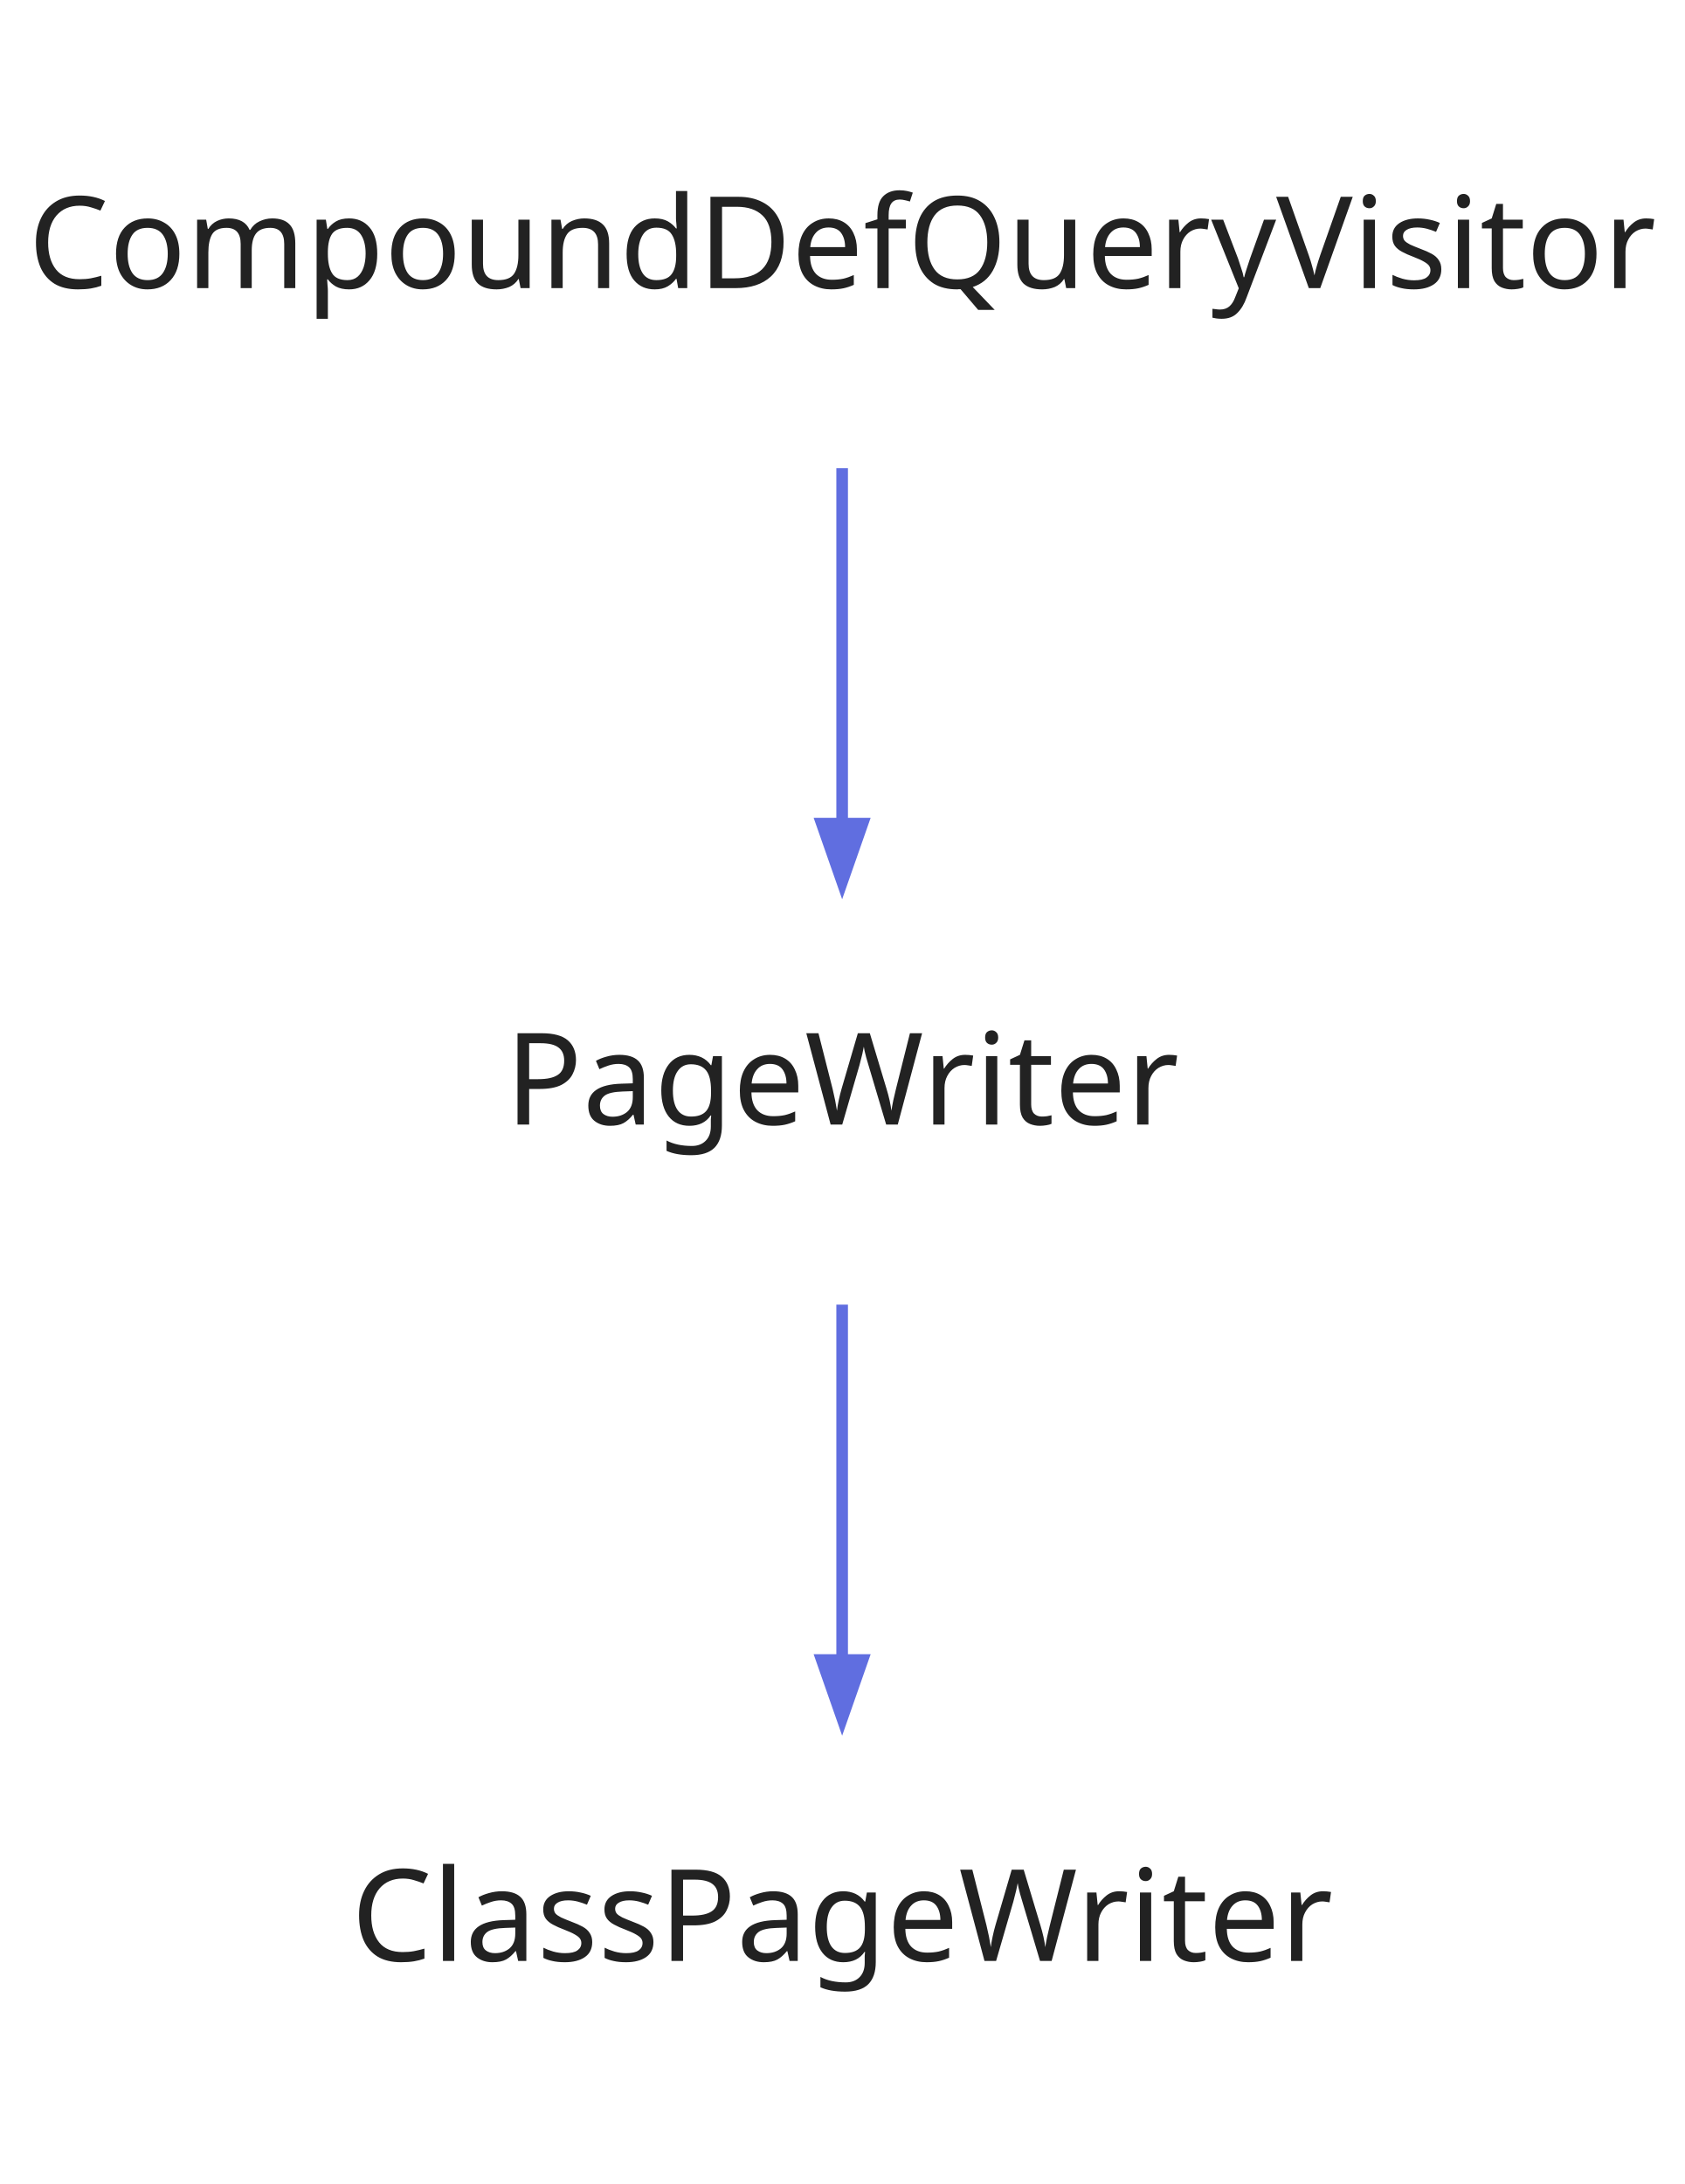
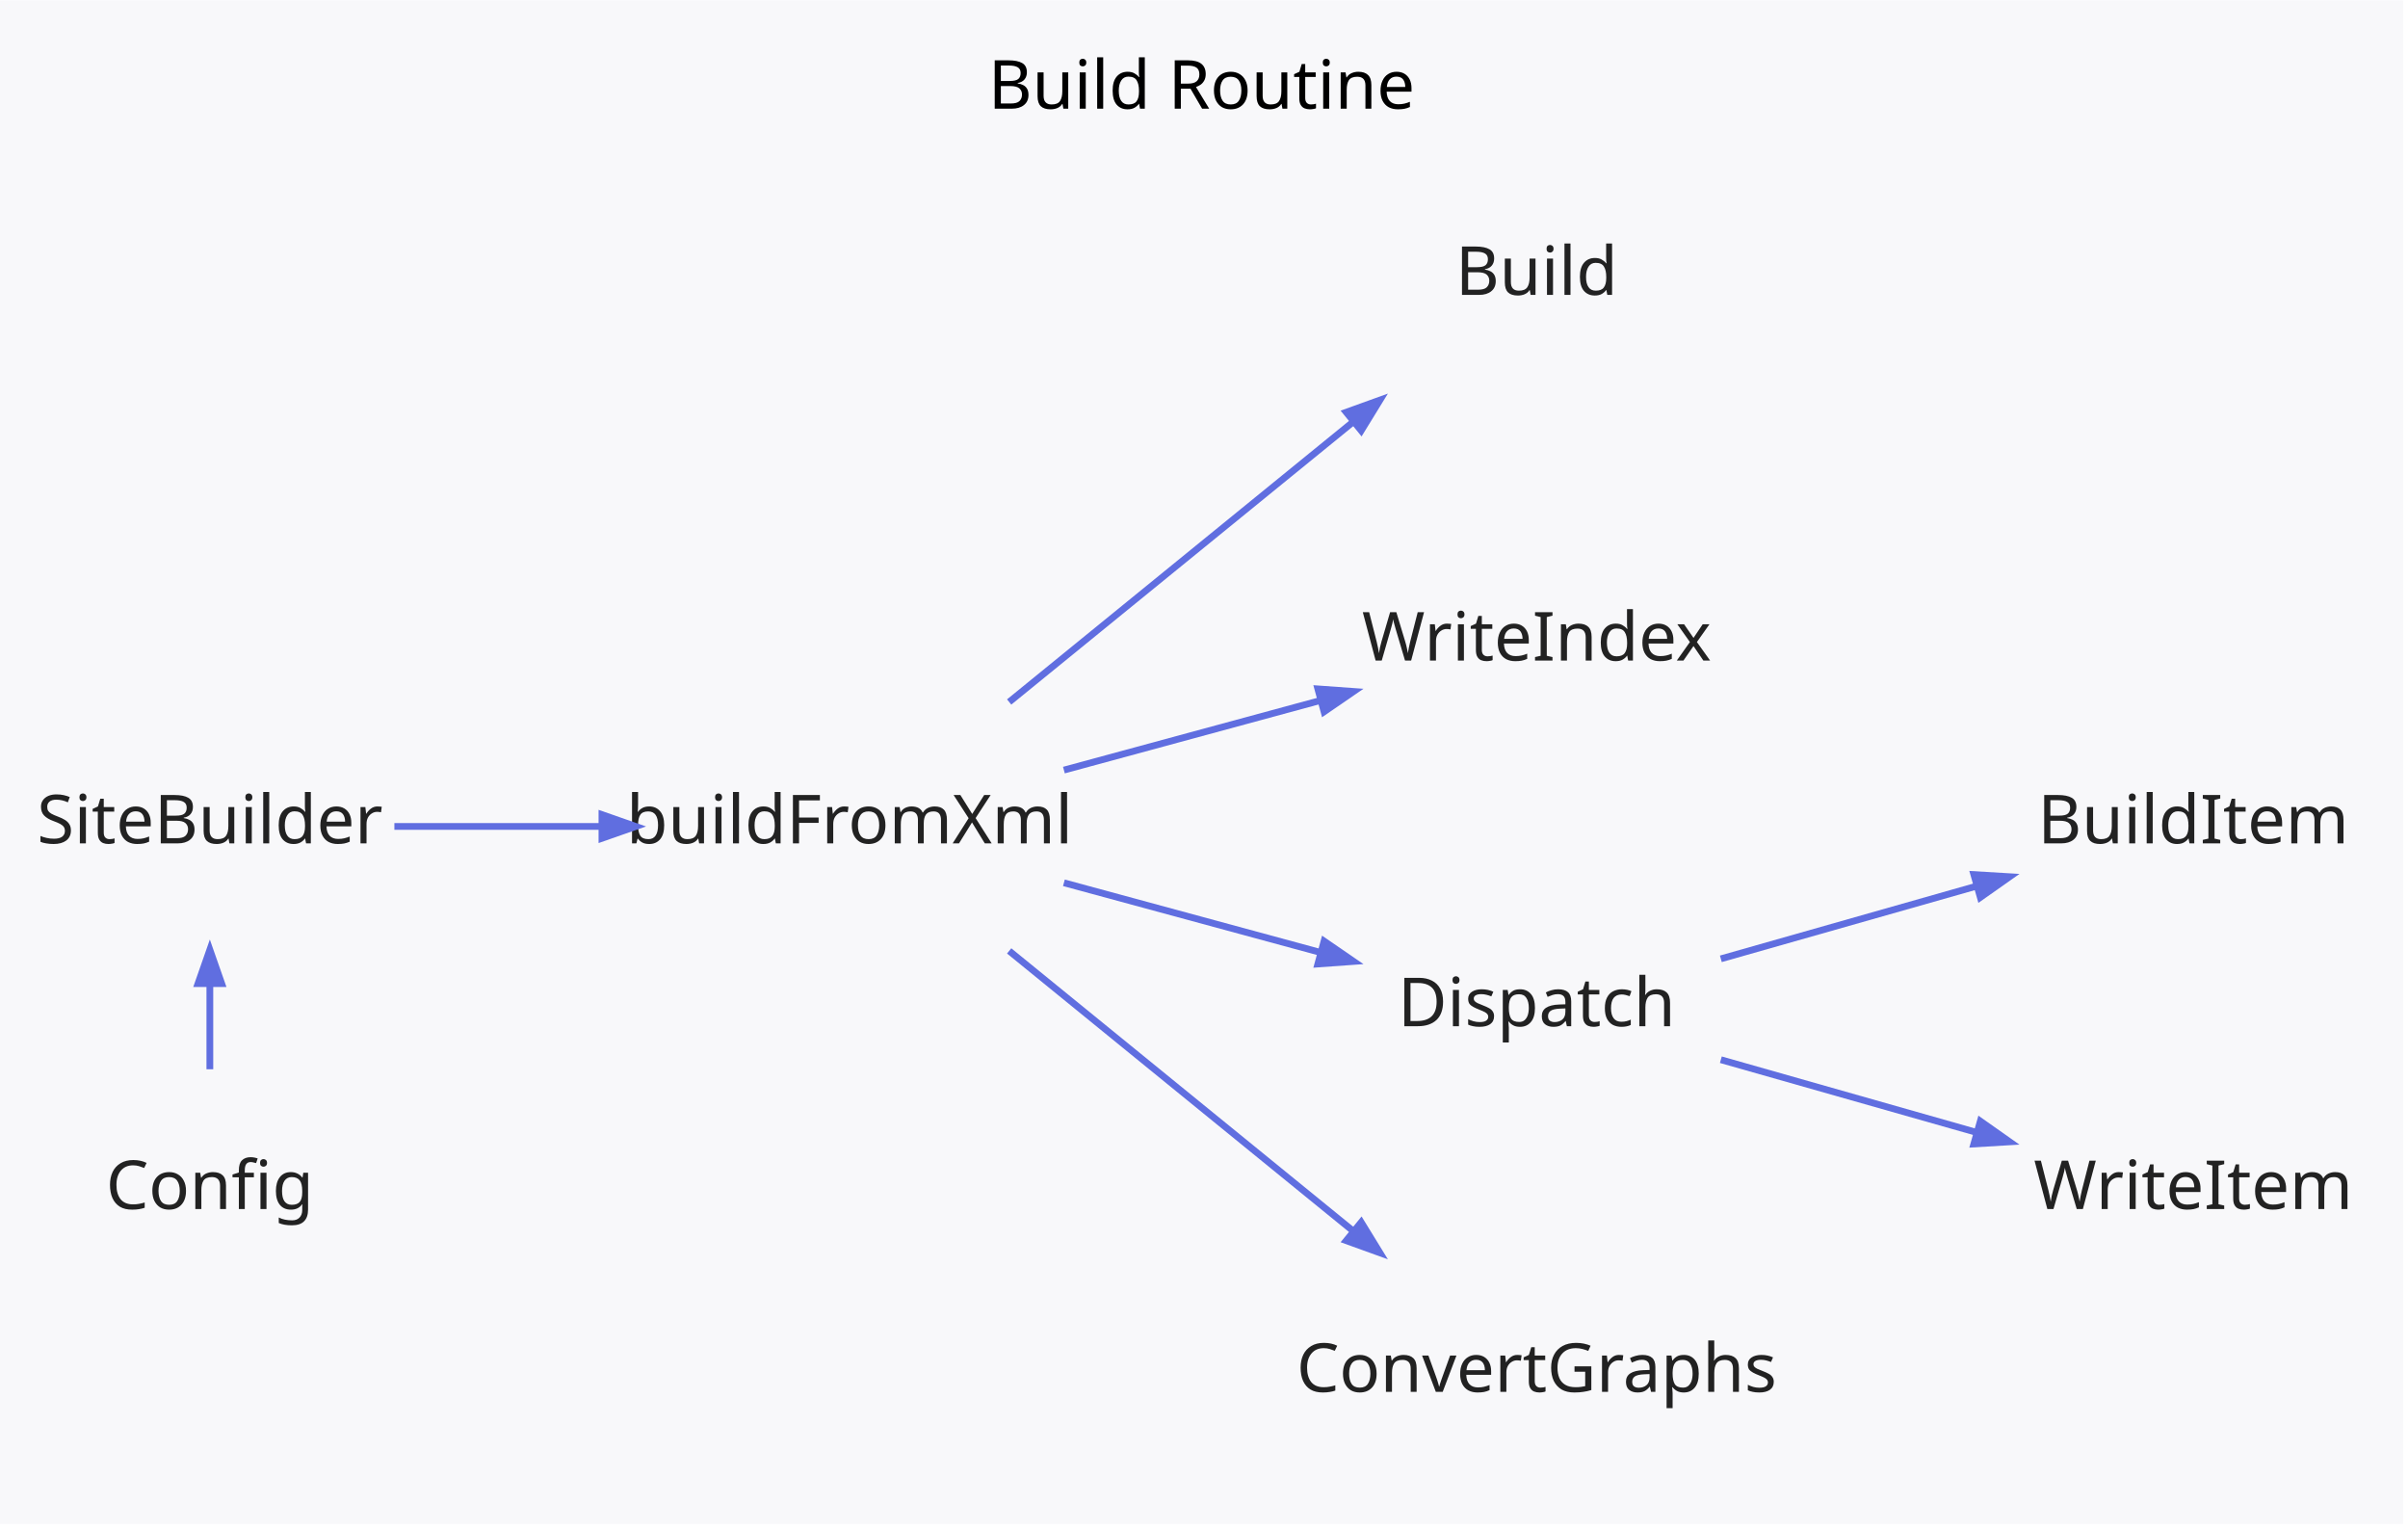
- <svg xmlns="http://www.w3.org/2000/svg" width="145pt" height="188pt" viewBox="0.00 0.00 145.00 188.00">
-   <g id="graph0" class="graph" transform="scale(1 1) rotate(0) translate(4 184)">
-     <polygon fill="none" stroke="none" points="-4,4 -4,-184 141,-184 141,4 -4,4" />
+ <svg xmlns="http://www.w3.org/2000/svg" width="356pt" height="226pt" viewBox="0.72 0.72 355.72 225.72">
+   <g id="graph0" class="graph" transform="scale(1 1) rotate(0) translate(4.72 221.72)">
+     <polygon fill="#f8f8fa" stroke="none" points="-4,4 -4,-221 351,-221 351,4 -4,4" />
+     <text text-anchor="middle" x="173.5" y="-205" font-family="Segoe UI" font-size="10.00">Build Routine</text>
    <g id="node1" class="node">
-       <text text-anchor="middle" x="68.5" y="-159.2" font-family="Segoe UI" font-size="11.00" fill="#222222">CompoundDefQueryVisitor</text>
+       <text text-anchor="middle" x="27" y="-96.5" font-family="Segoe UI" font-size="10.00" fill="#222222">SiteBuilder</text>
    </g>
    <g id="node2" class="node">
-       <text text-anchor="middle" x="68.5" y="-87.2" font-family="Segoe UI" font-size="11.00" fill="#222222">PageWriter</text>
+       <text text-anchor="middle" x="27" y="-42.5" font-family="Segoe UI" font-size="10.00" fill="#222222">Config</text>
+     </g>
+     <g id="edge1" class="edge">
+       <path fill="none" stroke="#606ee0" d="M27,-75.55C27,-71.414 27,-67.277 27,-63.141" />
+       <polygon fill="#606ee0" stroke="#606ee0" points="25.25,-75.79 27,-80.79 28.75,-75.79 25.25,-75.79" />
+     </g>
+     <g id="node3" class="node">
+       <text text-anchor="middle" x="121.5" y="-96.5" font-family="Segoe UI" font-size="10.00" fill="#222222">buildFromXml</text>
    </g>
    <g id="edge2" class="edge">
-       <path fill="none" stroke="#606ee0" d="M68.5,-143.697C68.5,-134.457 68.5,-122.984 68.5,-113.105" />
-       <polygon fill="#606ee0" stroke="#606ee0" points="70.25,-113.104 68.5,-108.104 66.75,-113.104 70.25,-113.104" />
+       <path fill="none" stroke="#606ee0" d="M54.259,-99C63.72,-99 74.562,-99 84.699,-99" />
+       <polygon fill="#606ee0" stroke="#606ee0" points="84.924,-100.75 89.924,-99 84.924,-97.25 84.924,-100.75" />
    </g>
-     <g id="node3" class="node">
-       <text text-anchor="middle" x="68.5" y="-15.2" font-family="Segoe UI" font-size="11.00" fill="#222222">ClassPageWriter</text>
+     <g id="node4" class="node">
+       <text text-anchor="middle" x="223" y="-177.5" font-family="Segoe UI" font-size="10.00" fill="#222222">Build</text>
    </g>
-     <g id="edge1" class="edge">
-       <path fill="none" stroke="#606ee0" d="M68.5,-71.697C68.5,-62.457 68.5,-50.984 68.5,-41.105" />
-       <polygon fill="#606ee0" stroke="#606ee0" points="70.25,-41.104 68.5,-36.104 66.75,-41.104 70.25,-41.104" />
+     <g id="edge3" class="edge">
+       <path fill="none" stroke="#606ee0" d="M145.078,-117.38C160.195,-129.687 180.141,-145.924 195.934,-158.78" />
+       <polygon fill="#606ee0" stroke="#606ee0" points="194.872,-160.172 199.854,-161.972 197.081,-157.458 194.872,-160.172" />
+     </g>
+     <g id="node5" class="node">
+       <text text-anchor="middle" x="223" y="-123.5" font-family="Segoe UI" font-size="10.00" fill="#222222">WriteIndex</text>
+     </g>
+     <g id="edge4" class="edge">
+       <path fill="none" stroke="#606ee0" d="M153.165,-107.321C165.156,-110.575 178.891,-114.302 190.922,-117.567" />
+       <polygon fill="#606ee0" stroke="#606ee0" points="190.679,-119.314 195.963,-118.935 191.596,-115.936 190.679,-119.314" />
+     </g>
+     <g id="node6" class="node">
+       <text text-anchor="middle" x="223" y="-69.5" font-family="Segoe UI" font-size="10.00" fill="#222222">Dispatch</text>
+     </g>
+     <g id="edge5" class="edge">
+       <path fill="none" stroke="#606ee0" d="M153.165,-90.679C165.156,-87.425 178.891,-83.698 190.922,-80.433" />
+       <polygon fill="#606ee0" stroke="#606ee0" points="191.596,-82.064 195.963,-79.065 190.679,-78.686 191.596,-82.064" />
+     </g>
+     <g id="node7" class="node">
+       <text text-anchor="middle" x="223" y="-15.5" font-family="Segoe UI" font-size="10.00" fill="#222222">ConvertGraphs</text>
+     </g>
+     <g id="edge6" class="edge">
+       <path fill="none" stroke="#606ee0" d="M145.078,-80.62C160.195,-68.313 180.141,-52.076 195.934,-39.22" />
+       <polygon fill="#606ee0" stroke="#606ee0" points="197.081,-40.542 199.854,-36.028 194.872,-37.828 197.081,-40.542" />
+     </g>
+     <g id="node8" class="node">
+       <text text-anchor="middle" x="320" y="-96.5" font-family="Segoe UI" font-size="10.00" fill="#222222">BuildItem</text>
+     </g>
+     <g id="edge7" class="edge">
+       <path fill="none" stroke="#606ee0" d="M250.211,-79.449C261.84,-82.755 275.616,-86.67 287.774,-90.125" />
+       <polygon fill="#606ee0" stroke="#606ee0" points="287.587,-91.891 292.875,-91.575 288.544,-88.525 287.587,-91.891" />
+     </g>
+     <g id="node9" class="node">
+       <text text-anchor="middle" x="320" y="-42.5" font-family="Segoe UI" font-size="10.00" fill="#222222">WriteItem</text>
+     </g>
+     <g id="edge8" class="edge">
+       <path fill="none" stroke="#606ee0" d="M250.211,-64.551C261.84,-61.245 275.616,-57.33 287.774,-53.875" />
+       <polygon fill="#606ee0" stroke="#606ee0" points="288.544,-55.475 292.875,-52.425 287.587,-52.109 288.544,-55.475" />
    </g>
  </g>
</svg>
